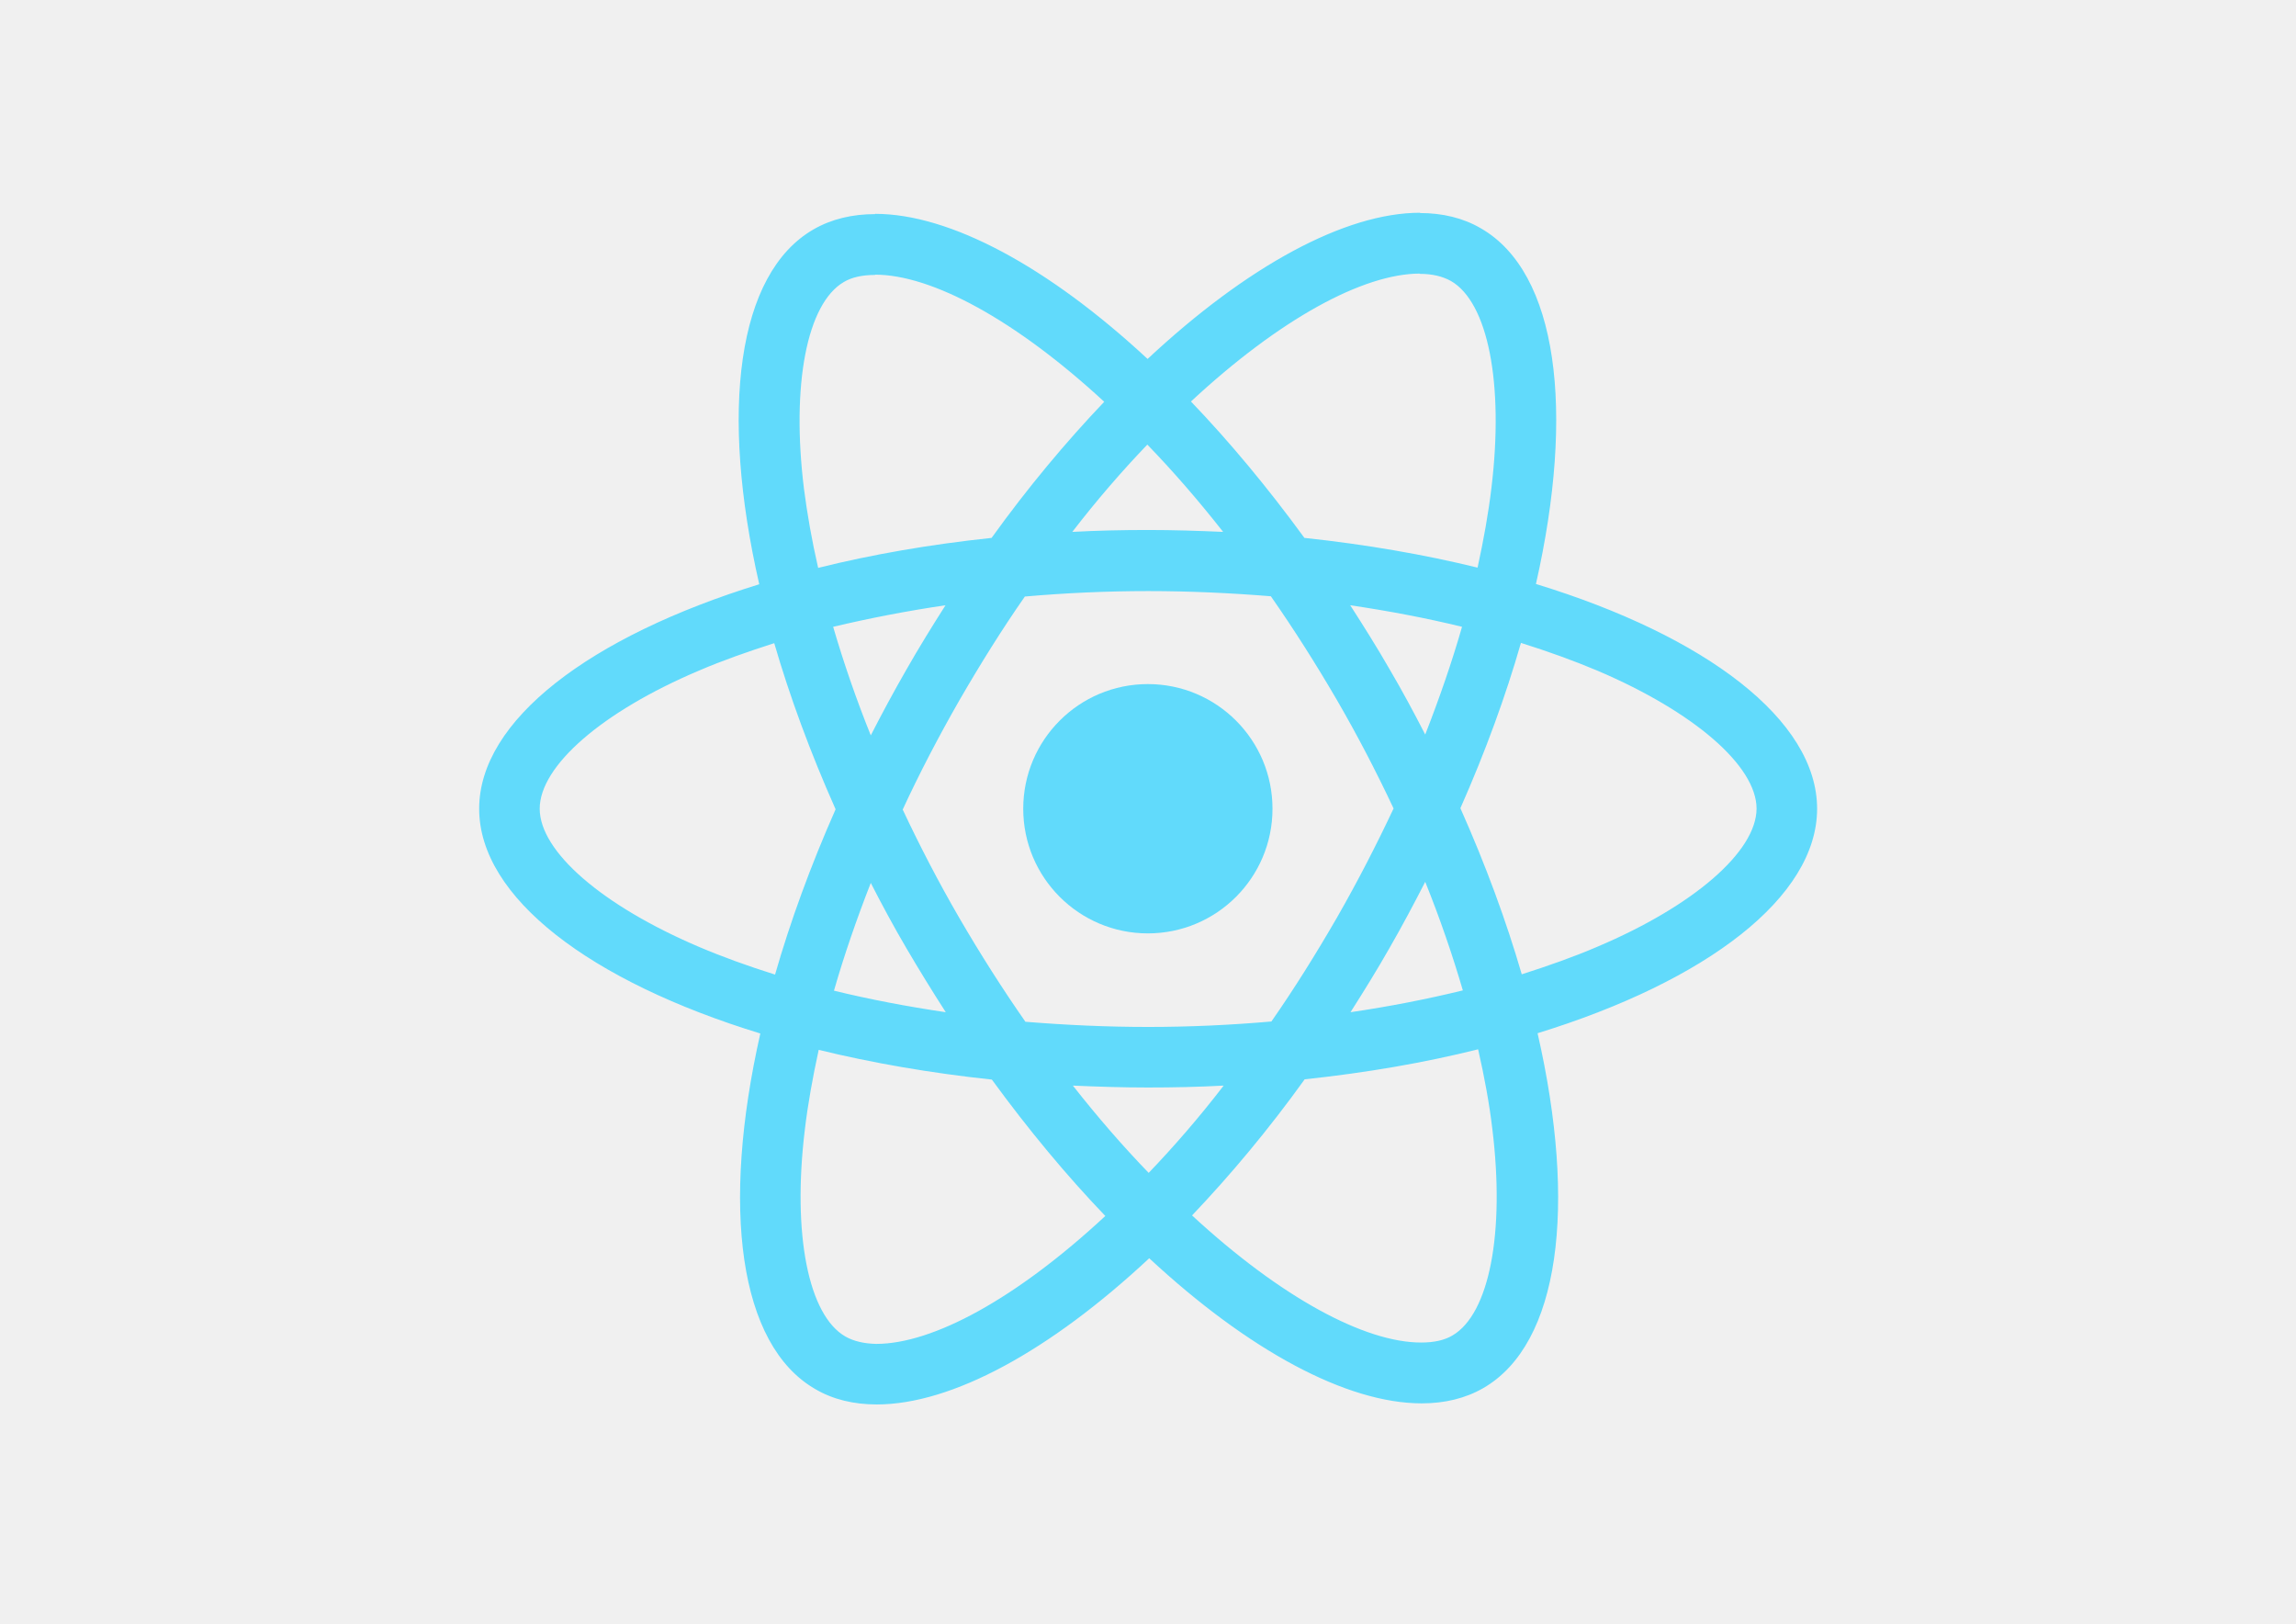
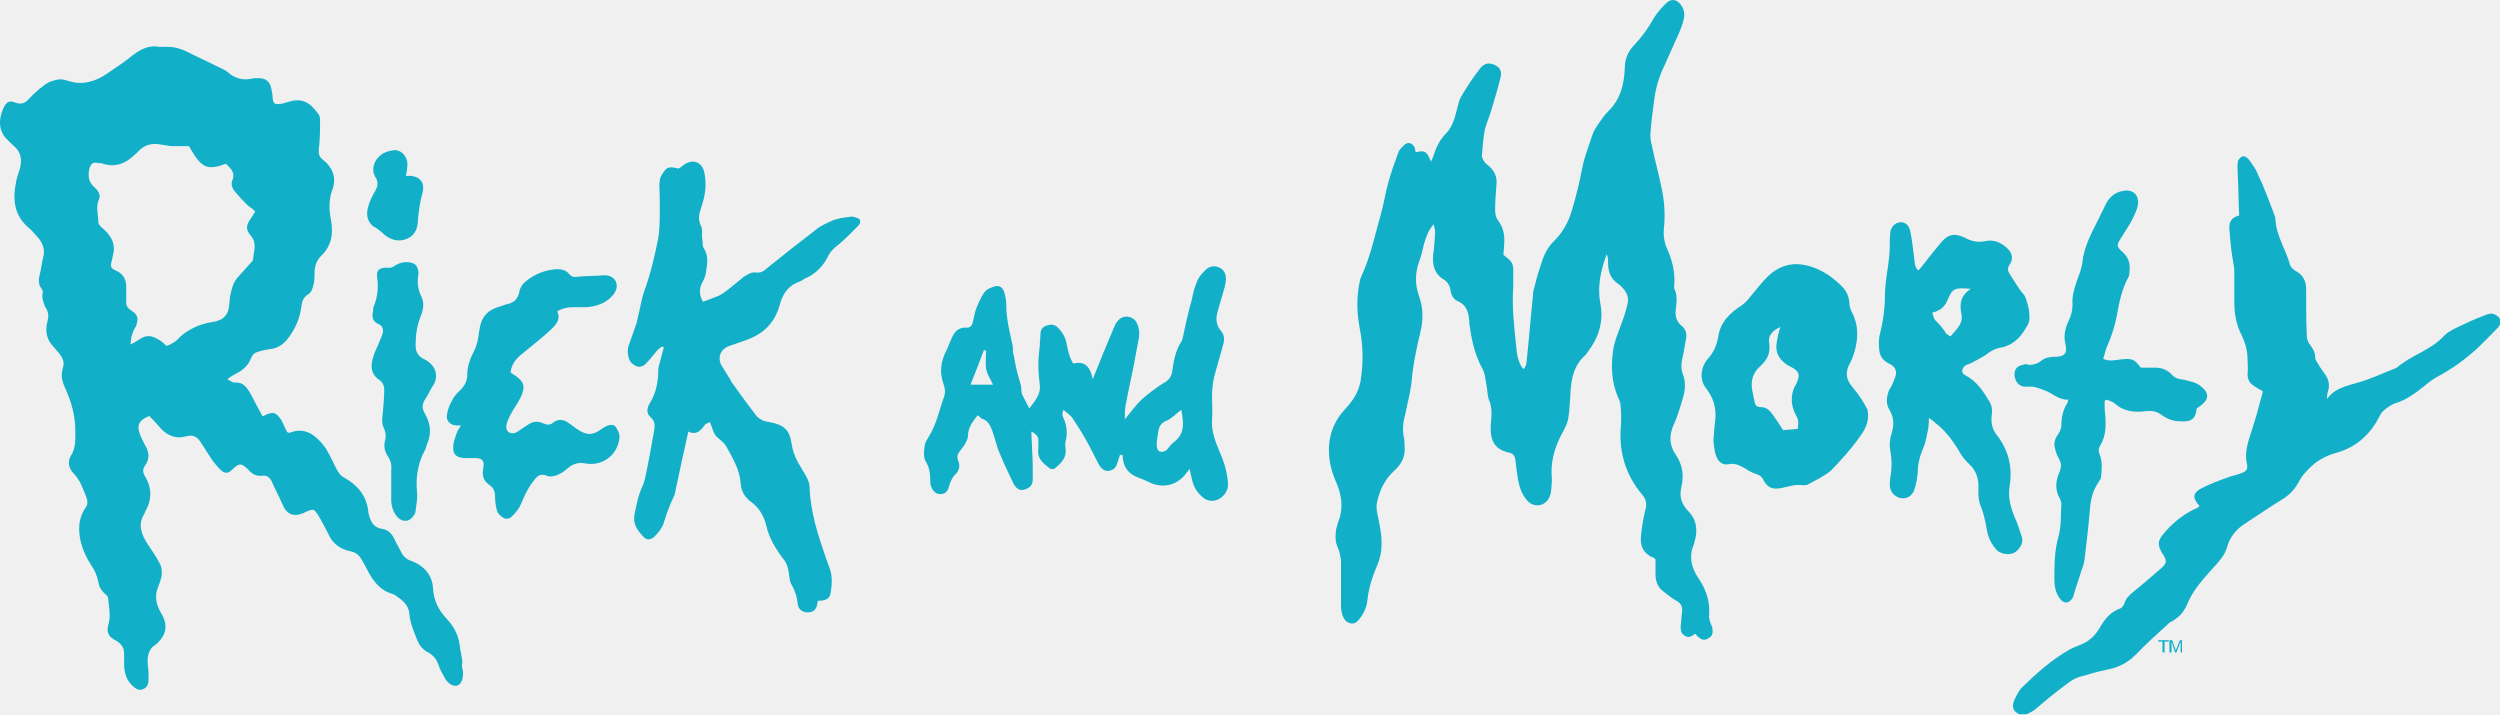
- <svg xmlns="http://www.w3.org/2000/svg" viewBox="0 0 841.9 595.3">
-   <g fill="#61DAFB">
-     <path d="M666.3 296.5c0-32.5-40.7-63.3-103.1-82.4 14.4-63.6 8-114.2-20.2-130.4-6.5-3.8-14.1-5.6-22.4-5.6v22.3c4.6 0 8.3.9 11.4 2.6 13.6 7.8 19.5 37.5 14.9 75.7-1.1 9.4-2.9 19.3-5.1 29.4-19.6-4.8-41-8.5-63.5-10.9-13.5-18.5-27.5-35.3-41.6-50 32.6-30.3 63.2-46.9 84-46.9V78c-27.5 0-63.5 19.6-99.9 53.6-36.4-33.8-72.4-53.2-99.9-53.2v22.3c20.7 0 51.4 16.5 84 46.6-14 14.7-28 31.4-41.3 49.9-22.6 2.4-44 6.1-63.6 11-2.3-10-4-19.7-5.2-29-4.7-38.2 1.1-67.9 14.6-75.8 3-1.8 6.9-2.6 11.5-2.6V78.5c-8.4 0-16 1.8-22.6 5.6-28.1 16.2-34.4 66.7-19.9 130.1-62.2 19.2-102.7 49.9-102.7 82.3 0 32.5 40.7 63.3 103.1 82.4-14.4 63.6-8 114.2 20.2 130.4 6.5 3.8 14.1 5.6 22.5 5.6 27.5 0 63.5-19.6 99.9-53.6 36.4 33.8 72.4 53.2 99.9 53.2 8.4 0 16-1.8 22.6-5.6 28.1-16.2 34.4-66.7 19.9-130.1 62-19.1 102.5-49.9 102.5-82.3zm-130.2-66.7c-3.7 12.9-8.3 26.2-13.5 39.5-4.1-8-8.4-16-13.1-24-4.6-8-9.5-15.8-14.4-23.4 14.2 2.1 27.9 4.7 41 7.9zm-45.8 106.5c-7.8 13.5-15.8 26.3-24.1 38.2-14.9 1.3-30 2-45.2 2-15.1 0-30.2-.7-45-1.9-8.3-11.9-16.4-24.6-24.2-38-7.6-13.1-14.5-26.4-20.8-39.8 6.2-13.4 13.2-26.8 20.7-39.9 7.8-13.5 15.8-26.3 24.1-38.2 14.9-1.3 30-2 45.2-2 15.1 0 30.2.7 45 1.9 8.3 11.9 16.4 24.6 24.2 38 7.6 13.1 14.5 26.4 20.8 39.8-6.3 13.4-13.2 26.8-20.7 39.9zm32.3-13c5.4 13.4 10 26.8 13.8 39.8-13.1 3.2-26.9 5.9-41.2 8 4.9-7.7 9.8-15.6 14.4-23.7 4.6-8 8.9-16.1 13-24.1zM421.2 430c-9.3-9.6-18.6-20.3-27.8-32 9 .4 18.2.7 27.5.7 9.4 0 18.7-.2 27.8-.7-9 11.7-18.3 22.4-27.5 32zm-74.4-58.9c-14.2-2.1-27.9-4.7-41-7.9 3.7-12.9 8.3-26.2 13.5-39.5 4.1 8 8.4 16 13.1 24 4.7 8 9.5 15.8 14.4 23.4zM420.7 163c9.3 9.6 18.6 20.3 27.8 32-9-.4-18.2-.7-27.5-.7-9.4 0-18.7.2-27.8.7 9-11.7 18.3-22.4 27.5-32zm-74 58.9c-4.9 7.7-9.8 15.6-14.4 23.7-4.6 8-8.9 16-13 24-5.4-13.4-10-26.8-13.8-39.8 13.1-3.1 26.9-5.8 41.2-7.9zm-90.5 125.2c-35.4-15.1-58.3-34.9-58.3-50.6 0-15.7 22.9-35.6 58.3-50.6 8.6-3.7 18-7 27.7-10.1 5.7 19.6 13.2 40 22.5 60.9-9.2 20.8-16.6 41.1-22.2 60.6-9.9-3.1-19.3-6.5-28-10.2zM310 490c-13.6-7.8-19.5-37.5-14.9-75.7 1.1-9.4 2.9-19.3 5.1-29.4 19.6 4.8 41 8.5 63.5 10.9 13.5 18.5 27.5 35.3 41.6 50-32.6 30.3-63.2 46.9-84 46.9-4.5-.1-8.3-1-11.3-2.7zm237.2-76.2c4.7 38.2-1.1 67.9-14.6 75.8-3 1.8-6.9 2.6-11.5 2.6-20.7 0-51.4-16.5-84-46.6 14-14.7 28-31.4 41.3-49.9 22.6-2.4 44-6.1 63.6-11 2.3 10.1 4.1 19.8 5.2 29.1zm38.5-66.7c-8.6 3.7-18 7-27.7 10.1-5.7-19.6-13.2-40-22.5-60.9 9.2-20.8 16.6-41.1 22.2-60.6 9.9 3.1 19.3 6.5 28.1 10.2 35.4 15.1 58.3 34.9 58.3 50.6-.1 15.7-23 35.6-58.4 50.6zM320.8 78.4z" />
-     <circle cx="420.9" cy="296.5" r="45.7" />
-     <path d="M520.5 78.1z" />
+ <svg xmlns="http://www.w3.org/2000/svg" width="210" height="60" viewBox="0 0 210 60" fill="none">
+   <g clip-path="url(#clip0_15_396)">
+     <path d="M143.573 51.608C143.632 50.523 143.339 49.61 142.753 48.696C142.109 47.783 141.816 46.812 142.285 45.728L142.343 45.499C142.636 44.529 142.519 43.615 141.757 42.873C141.23 42.303 141.054 41.675 141.23 40.932C141.464 39.962 141.347 39.048 140.762 38.192C140.234 37.45 140.176 36.594 140.586 35.68C140.937 34.938 141.172 34.082 141.406 33.282C141.582 32.655 141.582 31.97 141.347 31.399C141.172 30.885 141.23 30.428 141.347 29.971C141.464 29.458 141.523 28.944 141.64 28.373C141.699 27.973 141.582 27.631 141.23 27.345C140.82 27.003 140.703 26.546 140.762 26.032C140.82 25.461 140.937 24.833 140.644 24.262C140.586 24.148 140.644 24.034 140.644 23.863C140.703 22.835 140.469 21.865 140.059 20.951C139.824 20.438 139.707 19.867 139.766 19.239C139.883 18.097 139.824 16.955 139.59 15.87C139.356 14.672 139.004 13.473 138.77 12.274C138.653 11.874 138.594 11.418 138.653 11.018C138.711 10.162 138.828 9.305 138.946 8.449C139.063 7.421 139.356 6.451 139.824 5.48C140.234 4.567 140.644 3.654 141.054 2.74C141.172 2.398 141.347 2.055 141.406 1.713C141.523 1.313 141.523 0.856 141.23 0.457C140.879 -0.057 140.41 -0.171 139.941 0.285C139.59 0.628 139.238 1.028 138.946 1.484C138.477 2.341 137.891 3.14 137.188 3.882C136.72 4.396 136.485 5.024 136.485 5.709C136.427 7.079 136.134 8.335 135.079 9.362C134.787 9.648 134.552 9.99 134.318 10.333C134.084 10.675 133.849 11.018 133.732 11.418C133.439 12.331 133.088 13.187 132.912 14.101C132.678 15.357 132.385 16.498 132.033 17.697C131.741 18.668 131.272 19.524 130.569 20.209C130.1 20.666 129.808 21.18 129.573 21.808C129.339 22.493 129.105 23.235 128.929 23.977C128.812 24.32 128.753 24.662 128.753 25.005C128.577 26.603 128.46 28.259 128.285 29.857C128.226 30.257 128.285 30.657 127.992 30.999L127.874 30.885C127.464 30.314 127.406 29.629 127.347 28.944C127.172 27.345 126.996 25.69 127.113 24.091C127.113 23.578 127.113 23.121 127.113 22.607C127.113 22.207 126.937 21.922 126.644 21.694C126.527 21.579 126.41 21.522 126.293 21.408C126.293 21.123 126.351 20.78 126.351 20.495C126.41 19.753 126.293 19.125 125.824 18.497C125.649 18.268 125.59 17.926 125.59 17.64C125.59 16.898 125.649 16.213 125.707 15.471C125.766 14.843 125.531 14.386 125.121 13.987C125.004 13.872 124.887 13.815 124.77 13.701C124.653 13.53 124.477 13.302 124.477 13.073C124.536 12.388 124.594 11.646 124.711 10.961C124.828 10.447 125.063 9.933 125.238 9.362C125.531 8.392 125.824 7.421 126.059 6.451C126.176 5.937 125.941 5.595 125.473 5.423C125.063 5.252 124.711 5.309 124.36 5.709C123.774 6.451 123.247 7.25 122.778 8.049C122.544 8.392 122.485 8.849 122.368 9.248C122.192 9.933 122.017 10.618 121.49 11.189C120.904 11.76 120.611 12.445 120.377 13.187C120.318 13.302 120.259 13.416 120.201 13.587C119.849 12.674 119.674 12.617 118.912 12.788C118.912 12.674 118.854 12.559 118.854 12.445C118.619 11.931 118.209 11.874 117.858 12.274C117.682 12.445 117.506 12.617 117.448 12.845C117.155 13.644 116.862 14.443 116.628 15.3C116.393 16.099 116.276 16.955 116.042 17.811C115.515 19.638 115.163 21.465 114.343 23.235C114.226 23.463 114.226 23.692 114.167 23.92C113.933 25.176 113.992 26.375 114.226 27.631C114.519 29.115 114.519 30.542 114.285 32.027C114.109 32.997 113.582 33.739 112.937 34.424C111.941 35.509 111.531 36.822 111.649 38.306C111.707 38.991 111.883 39.676 112.176 40.361C112.703 41.503 112.879 42.645 112.41 43.844C112.351 44.015 112.293 44.243 112.234 44.472C112.176 44.986 112.117 45.499 112.41 46.07C112.527 46.356 112.586 46.698 112.644 47.041C112.644 48.354 112.644 49.667 112.644 50.98C112.644 51.208 112.703 51.437 112.762 51.665C112.879 52.008 113.054 52.236 113.406 52.35C113.816 52.464 114.05 52.179 114.226 51.95C114.577 51.494 114.812 50.98 114.87 50.352C114.987 49.267 115.339 48.297 115.749 47.326C115.925 46.87 116.042 46.356 116.042 45.899C116.1 44.929 115.866 44.015 115.69 43.102C115.632 42.873 115.632 42.645 115.632 42.417C115.808 41.332 116.276 40.304 117.096 39.562C117.799 38.934 118.092 38.249 117.975 37.336C117.975 37.108 117.975 36.879 117.916 36.708C117.799 36.08 117.858 35.452 118.033 34.824C118.209 33.968 118.444 33.054 118.561 32.198C118.678 30.713 118.971 29.286 119.322 27.859C119.556 26.889 119.556 25.861 119.205 24.89C118.854 23.92 118.854 22.95 119.205 21.979C119.381 21.522 119.498 21.009 119.615 20.495C119.791 19.981 119.908 19.41 120.435 18.839C120.494 19.125 120.552 19.353 120.552 19.524C120.494 20.152 120.494 20.78 120.377 21.465C120.318 22.264 120.494 23.007 121.255 23.463C121.607 23.692 121.782 23.977 121.841 24.377C121.9 24.776 122.075 25.119 122.427 25.29C123.247 25.633 123.364 26.318 123.423 27.003V27.174C123.598 28.43 123.833 29.686 124.477 30.885C124.77 31.341 124.77 31.97 124.887 32.483C124.946 32.826 124.946 33.225 125.063 33.568C125.356 34.196 125.297 34.881 125.238 35.509C125.121 36.936 125.473 37.735 126.761 38.021C127.054 38.078 127.23 38.249 127.289 38.592C127.347 38.934 127.347 39.22 127.406 39.562C127.523 40.419 127.64 41.218 128.167 41.903C128.46 42.303 128.87 42.531 129.397 42.417C129.866 42.303 130.218 41.846 130.276 41.332C130.335 40.818 130.393 40.361 130.335 39.848C130.276 38.535 130.686 37.336 131.331 36.194C131.506 35.852 131.682 35.509 131.741 35.109C131.858 34.424 131.858 33.739 131.916 33.054C131.975 31.798 132.209 30.657 133.205 29.8L133.322 29.629C134.259 28.43 134.728 27.06 134.435 25.518C134.201 24.32 134.377 23.178 134.728 22.036C134.787 21.808 134.904 21.579 134.962 21.351C135.079 21.637 135.079 21.865 135.079 22.093C135.079 22.835 135.314 23.463 135.958 23.863C136.134 23.977 136.251 24.148 136.368 24.262C136.661 24.605 136.837 25.005 136.72 25.518C136.603 25.975 136.485 26.432 136.31 26.889C136.017 27.745 135.607 28.601 135.49 29.515C135.314 30.771 135.372 32.084 135.9 33.34C136.017 33.568 136.134 33.853 136.134 34.139C136.192 34.767 136.192 35.395 136.134 36.023C136.017 38.135 136.603 39.962 137.95 41.56C138.301 41.96 138.36 42.417 138.184 42.931C138.008 43.673 137.891 44.415 137.833 45.157C137.774 45.956 138.126 46.584 138.946 46.87L139.063 46.984C139.063 47.383 139.063 47.84 139.063 48.24C139.063 48.811 139.238 49.324 139.707 49.667C140.059 49.952 140.41 50.238 140.82 50.466C141.23 50.694 141.347 50.98 141.289 51.437C141.23 51.836 141.23 52.236 141.172 52.636C141.172 52.978 141.23 53.264 141.582 53.435C141.874 53.606 142.109 53.435 142.343 53.264H142.46L142.519 53.378C142.929 53.777 143.163 53.834 143.515 53.606C143.866 53.435 143.925 53.149 143.808 52.636C143.632 52.236 143.515 51.893 143.573 51.608Z" fill="#11B0C8" />
+     <path d="M38.602 54.12C38.485 53.321 38.134 52.636 37.548 52.008C36.845 51.265 36.435 50.466 36.377 49.439C36.318 48.297 35.615 47.498 34.502 47.098C34.151 46.984 33.916 46.755 33.741 46.47C33.565 46.07 33.331 45.728 33.155 45.328C32.92 44.814 32.569 44.472 32.042 44.415C31.456 44.301 31.222 43.958 31.046 43.444C30.988 43.273 30.929 43.045 30.929 42.873C30.753 41.617 30.05 40.761 28.937 40.133C28.586 39.962 28.41 39.676 28.234 39.334C27.883 38.649 27.59 37.907 27.121 37.336C26.418 36.48 25.54 35.852 24.31 36.365L24.134 36.308C23.958 36.023 23.841 35.68 23.665 35.338C23.197 34.596 22.904 34.538 22.142 34.938H22.025C21.966 34.824 21.908 34.653 21.791 34.481C21.498 33.968 21.264 33.454 20.971 32.94C20.678 32.483 20.385 32.084 19.741 32.141C19.565 32.141 19.389 32.027 19.096 31.855C19.389 31.627 19.565 31.513 19.799 31.399C20.385 31.113 20.854 30.713 21.088 30.086C21.205 29.8 21.381 29.629 21.615 29.572C21.908 29.458 22.259 29.401 22.552 29.343C23.431 29.286 24.017 28.773 24.427 28.087C24.895 27.402 25.188 26.66 25.305 25.804C25.364 25.404 25.423 25.005 25.891 24.719C26.125 24.605 26.243 24.262 26.301 24.034C26.418 23.692 26.418 23.349 26.418 23.007C26.418 22.436 26.536 21.922 27.004 21.465C27.824 20.666 28 19.695 27.824 18.611C27.649 17.755 27.59 16.898 27.883 16.042C28.293 15.014 28 14.101 27.121 13.416C26.828 13.187 26.77 12.959 26.77 12.617C26.77 12.445 26.828 12.217 26.828 12.046C26.887 11.361 26.887 10.733 26.887 10.047C26.887 9.876 26.828 9.648 26.711 9.534C25.95 8.506 25.305 8.221 24.192 8.563C23.958 8.62 23.724 8.734 23.49 8.734C23.079 8.792 22.962 8.677 22.904 8.278C22.904 7.992 22.845 7.707 22.787 7.421C22.669 6.851 22.318 6.565 21.732 6.565C21.498 6.565 21.264 6.565 21.088 6.622C20.444 6.736 19.858 6.622 19.331 6.223C18.979 5.88 18.511 5.709 18.042 5.48C17.28 5.081 16.46 4.738 15.699 4.339C15.23 4.11 14.703 3.939 14.176 3.939C13.941 3.939 13.649 3.939 13.414 3.939C12.536 3.768 11.891 4.11 11.247 4.567C10.544 5.138 9.782 5.652 9.021 6.165C8.025 6.851 6.912 7.193 5.741 6.793L5.506 6.736C5.038 6.565 4.569 6.736 4.1 6.908C3.515 7.25 2.929 7.764 2.402 8.335C2.109 8.677 1.757 8.792 1.289 8.62C0.879 8.449 0.644 8.506 0.41 8.849C1.89358e-05 9.591 -0.351 10.847 0.644 11.76C0.82 11.931 0.937 12.046 1.113 12.217C1.816 12.788 1.875 13.473 1.64 14.272C1.523 14.615 1.406 14.957 1.347 15.3C1.054 16.784 1.172 18.097 2.46 19.182C2.753 19.41 2.929 19.695 3.163 19.924C3.573 20.381 3.808 20.951 3.632 21.579C3.515 22.093 3.456 22.607 3.339 23.064C3.222 23.463 3.222 23.863 3.456 24.206C3.573 24.32 3.632 24.548 3.573 24.662C3.515 25.062 3.632 25.404 3.808 25.804C4.1 26.204 4.1 26.603 3.983 27.003C3.808 27.688 3.866 28.373 4.335 28.944C4.569 29.172 4.745 29.458 4.979 29.686C5.272 30.086 5.448 30.428 5.272 30.942C5.096 31.513 5.213 32.027 5.448 32.54C5.975 33.682 6.326 34.881 6.326 36.137C6.326 36.822 6.385 37.621 5.975 38.249C5.623 38.82 5.799 39.391 6.209 39.791C6.736 40.361 6.971 41.047 7.264 41.789C7.381 42.131 7.381 42.417 7.146 42.702C6.561 43.615 6.561 44.529 6.795 45.556C6.971 46.242 7.264 46.87 7.674 47.498C7.967 47.897 8.142 48.354 8.259 48.868C8.318 49.267 8.494 49.61 8.845 49.895C8.962 50.009 9.08 50.124 9.08 50.238C9.138 50.923 9.314 51.608 9.138 52.35C8.904 53.092 9.08 53.492 9.782 53.834C10.251 54.12 10.427 54.462 10.427 54.919C10.427 55.262 10.427 55.661 10.427 56.004C10.485 56.632 10.661 57.203 11.188 57.659C11.423 57.831 11.657 58.059 12.008 57.888C12.36 57.773 12.477 57.431 12.477 57.088C12.477 56.689 12.477 56.289 12.418 55.89C12.36 55.205 12.418 54.519 13.121 54.12L13.239 54.006C14 53.264 14.117 52.464 13.531 51.494C13.121 50.809 12.946 50.066 13.297 49.267C13.414 48.982 13.531 48.639 13.59 48.297C13.59 47.954 13.59 47.612 13.414 47.326C13.121 46.755 12.77 46.242 12.418 45.728C11.891 44.929 11.54 44.072 12.126 43.159L12.184 42.988C12.77 42.017 12.77 40.989 12.184 40.019C12.008 39.733 11.95 39.448 12.184 39.105C12.594 38.535 12.536 37.964 12.184 37.393C12.008 37.05 11.833 36.708 11.716 36.365C11.481 35.68 11.716 35.281 12.536 34.938C12.887 35.281 13.239 35.68 13.59 36.08C14.176 36.651 14.879 36.879 15.64 36.651C16.226 36.48 16.577 36.708 16.87 37.164C17.163 37.621 17.456 38.078 17.749 38.535C17.983 38.877 18.276 39.22 18.569 39.505C18.921 39.791 19.155 39.791 19.506 39.448C20.092 38.877 20.268 38.877 20.854 39.448C21.146 39.791 21.498 40.019 22.025 39.962C22.377 39.905 22.611 40.076 22.787 40.361C23.079 41.047 23.431 41.675 23.724 42.36C24.075 43.216 24.661 43.444 25.481 43.102C25.598 43.045 25.715 42.988 25.833 42.931C26.301 42.759 26.36 42.759 26.653 43.159C27.004 43.73 27.297 44.301 27.59 44.871C27.941 45.671 28.586 46.127 29.406 46.299C29.933 46.413 30.167 46.641 30.402 47.041C30.519 47.269 30.636 47.441 30.753 47.669C31.222 48.639 31.808 49.553 32.979 49.895L33.213 50.009C33.799 50.409 34.326 50.809 34.385 51.551C34.444 52.293 34.736 52.978 35.029 53.72C35.205 54.177 35.498 54.577 35.967 54.805C36.377 55.033 36.611 55.319 36.787 55.718C36.904 56.118 37.08 56.46 37.314 56.86C37.548 57.374 38.017 57.659 38.368 57.602C38.72 57.488 38.895 57.145 38.895 56.517C38.895 56.232 38.72 55.947 38.837 55.718C38.837 55.262 38.661 54.691 38.602 54.12ZM18.569 26.831C18.452 26.889 18.276 26.946 18.1 27.003C17.749 27.06 17.398 27.117 17.046 27.231C16.636 27.345 16.285 27.517 15.874 27.745C15.582 27.916 15.347 28.087 15.113 28.316C14.82 28.658 14.469 28.887 14 29.058C13.824 28.944 13.707 28.773 13.531 28.658C12.77 28.145 12.301 28.087 11.657 28.544C11.481 28.658 11.306 28.773 10.954 28.944C11.013 28.544 11.013 28.259 11.13 28.03C11.188 27.802 11.306 27.574 11.423 27.402C11.657 26.717 11.598 26.432 10.954 26.032C10.72 25.861 10.602 25.69 10.602 25.404C10.602 24.948 10.602 24.548 10.602 24.091C10.602 23.463 10.368 23.007 9.724 22.721C9.314 22.55 9.255 22.379 9.372 21.979C9.431 21.694 9.49 21.408 9.548 21.18C9.665 20.266 9.197 19.638 8.494 19.067C8.377 18.953 8.259 18.782 8.259 18.668C8.259 18.04 8.025 17.355 8.318 16.727C8.494 16.327 8.201 15.985 7.908 15.699C7.439 15.3 7.381 14.786 7.498 14.215C7.615 13.758 7.791 13.587 8.259 13.701C8.377 13.701 8.552 13.701 8.669 13.758C9.724 14.101 10.602 13.701 11.364 12.959C11.481 12.845 11.598 12.731 11.716 12.617C12.126 12.217 12.653 12.046 13.239 12.103C13.59 12.16 14 12.217 14.351 12.274C14.82 12.274 15.289 12.274 15.874 12.274C16.929 14.158 17.398 14.329 18.979 13.758C19.389 14.158 19.799 14.5 19.506 15.185C19.389 15.471 19.506 15.813 19.741 16.099C20.034 16.441 20.385 16.841 20.678 17.127C20.912 17.355 21.205 17.526 21.439 17.755C21.264 18.04 21.205 18.154 21.088 18.325C20.678 18.896 20.619 19.239 21.029 19.753C21.615 20.381 21.322 21.066 21.264 21.751L21.205 21.922C20.795 22.379 20.385 22.835 19.975 23.292C19.565 23.749 19.448 24.32 19.331 24.89C19.272 25.233 19.272 25.576 19.213 25.918C19.155 26.204 18.979 26.603 18.569 26.831Z" fill="#11B0C8" />
+     <path d="M209.59 26.432C209.297 26.261 209.004 26.375 208.711 26.489C207.95 26.774 207.188 27.117 206.485 27.459C206.017 27.688 205.548 27.916 205.197 28.316C204.084 29.458 202.502 29.857 201.331 30.885L201.213 30.942C200.159 31.342 199.105 31.855 198.05 32.141C197.113 32.426 196.117 32.597 195.473 33.511C195.473 33.283 195.473 33.111 195.531 32.94C195.707 32.426 195.649 31.97 195.356 31.513C195.121 31.17 194.887 30.885 194.711 30.542C194.594 30.371 194.477 30.2 194.477 30.029C194.477 29.629 194.301 29.286 194.067 29.001C193.891 28.773 193.774 28.487 193.774 28.259C193.715 26.946 193.715 25.633 193.715 24.263C193.715 23.578 193.423 23.064 192.778 22.721C192.603 22.607 192.427 22.436 192.368 22.265C192.017 20.951 191.197 19.81 191.138 18.44C191.138 18.268 191.08 18.154 191.021 17.983C190.611 16.898 190.201 15.756 189.674 14.672C189.498 14.215 189.205 13.815 188.912 13.416C188.795 13.245 188.502 13.073 188.385 13.13C188.209 13.187 187.975 13.416 187.975 13.644C187.916 13.987 187.975 14.386 187.975 14.729C188.033 15.813 188.033 16.955 188.092 18.097C187.389 18.268 187.213 18.725 187.272 19.296C187.331 20.038 187.389 20.78 187.506 21.522C187.565 21.922 187.682 22.379 187.682 22.778C187.682 23.635 187.682 24.434 187.682 25.29C187.682 26.204 187.799 27.117 188.209 27.973C188.561 28.658 188.795 29.401 188.795 30.2C188.795 30.599 188.854 30.999 188.795 31.399C188.795 31.798 188.912 32.141 189.264 32.369C189.498 32.54 189.732 32.655 190.084 32.883C189.791 33.91 189.556 34.938 189.205 35.966C188.912 36.936 188.502 37.907 188.736 38.934C188.854 39.448 188.678 39.619 188.151 39.791C187.858 39.905 187.506 39.962 187.213 40.076C186.393 40.361 185.632 40.647 184.87 41.047C184.226 41.389 184.167 41.789 184.636 42.36L184.753 42.474L184.695 42.588C184.519 42.702 184.402 42.759 184.226 42.816C183.23 43.33 182.41 44.015 181.707 44.871C181.239 45.442 181.238 45.785 181.59 46.413C182.059 47.098 182.059 47.326 181.414 47.84C180.711 48.468 179.95 49.096 179.188 49.724C178.837 50.01 178.544 50.295 178.427 50.752C178.368 50.866 178.251 51.037 178.134 51.094C177.314 51.38 176.845 51.95 176.435 52.636C176.084 53.264 175.615 53.777 174.971 54.063C174.619 54.234 174.268 54.348 173.916 54.52C172.393 55.376 171.105 56.518 169.874 57.716C169.582 58.002 169.406 58.401 169.23 58.744C169.054 59.144 168.996 59.543 169.347 59.829C169.699 60.114 170.109 60.114 170.577 59.829L170.87 59.657C171.749 58.915 172.628 58.173 173.565 57.488C173.916 57.203 174.268 56.974 174.678 56.86C175.439 56.632 176.259 56.403 177.079 56.232C177.958 56.061 178.72 55.661 179.364 55.033C180.184 54.177 181.121 53.321 182 52.521C182.117 52.407 182.293 52.236 182.469 52.179C183.054 51.836 183.464 51.38 183.699 50.809C184.109 49.781 184.812 48.925 185.573 48.069C185.925 47.669 186.276 47.326 186.569 46.927C186.745 46.698 186.92 46.413 187.038 46.07C187.272 45.157 187.799 44.472 188.619 43.958C189.732 43.216 190.845 42.474 191.958 41.789C192.427 41.446 192.778 41.047 193.071 40.533C193.247 40.19 193.423 39.905 193.715 39.619C194.418 38.82 195.239 38.306 196.293 38.021C197.933 37.564 199.105 36.48 199.866 34.995C200.042 34.596 200.335 34.367 200.686 34.139C200.921 33.968 201.213 33.853 201.448 33.796C202.209 33.511 202.854 33.054 203.498 32.54C203.849 32.255 204.259 31.913 204.669 31.684C205.958 30.999 207.071 30.2 208.126 29.229C208.711 28.658 209.297 28.087 209.883 27.459C210.176 27.003 210.059 26.66 209.59 26.432Z" fill="#11B0C8" />
+     <path d="M102.452 37.964C102.1 37.108 101.749 36.251 101.808 35.281C101.866 34.596 101.808 33.968 101.808 33.282C101.808 32.769 101.866 32.198 101.983 31.684C102.218 30.771 102.51 29.857 102.745 28.944C102.862 28.544 102.862 28.145 102.569 27.802C102.159 27.345 102.1 26.774 102.276 26.204C102.452 25.518 102.686 24.833 102.862 24.148C102.92 23.92 102.979 23.635 102.979 23.406C102.979 23.007 102.803 22.607 102.335 22.436C101.866 22.265 101.456 22.436 101.163 22.778C100.929 23.007 100.695 23.292 100.577 23.578C100.343 24.091 100.226 24.605 100.109 25.176C99.816 26.204 99.582 27.288 99.347 28.373L99.289 28.601C98.761 29.401 98.586 30.257 98.469 31.17C98.41 31.627 98.176 31.97 97.707 32.198C97.063 32.597 96.477 33.054 95.891 33.568C95.364 34.082 94.954 34.653 94.485 35.224C94.485 34.824 94.485 34.481 94.544 34.082C94.778 32.826 95.071 31.57 95.305 30.314C95.423 29.686 95.54 29.058 95.657 28.43C95.716 28.087 95.716 27.745 95.598 27.402C95.481 27.003 95.247 26.66 94.72 26.603C94.251 26.546 93.958 26.831 93.724 27.174C93.665 27.288 93.607 27.459 93.548 27.574C92.962 28.944 92.377 30.371 91.791 31.855C91.615 30.942 91.205 30.257 90.151 30.542C89.799 29.971 89.682 29.343 89.565 28.715C89.448 28.259 89.213 27.859 88.862 27.517C88.569 27.231 88.276 27.231 87.925 27.345C87.573 27.459 87.397 27.688 87.397 28.087C87.397 28.43 87.339 28.715 87.339 29.058C87.28 29.572 87.222 30.143 87.222 30.657C87.222 31.227 87.28 31.798 87.339 32.312C87.456 33.111 86.929 33.682 86.46 34.31C86.226 33.853 86.05 33.511 85.874 33.168C85.757 32.94 85.816 32.597 85.757 32.369C85.64 31.97 85.523 31.57 85.406 31.113C85.289 30.657 85.23 30.143 85.113 29.686C85.054 29.458 85.113 29.229 85.054 29.001C84.82 27.916 84.527 26.774 84.527 25.633C84.527 25.29 84.469 24.89 84.352 24.548C84.234 24.148 83.941 23.977 83.648 24.034C83.239 24.148 82.887 24.262 82.653 24.605C82.418 24.948 82.243 25.347 82.067 25.747C81.891 26.146 81.833 26.603 81.716 27.06C81.657 27.345 81.481 27.574 81.13 27.517C80.485 27.517 80.192 27.859 79.958 28.373C79.782 28.715 79.665 29.115 79.49 29.458C79.021 30.371 78.904 31.284 79.255 32.255C79.372 32.597 79.431 32.94 79.314 33.282C78.904 34.424 78.669 35.68 77.966 36.765C77.849 36.993 77.674 37.222 77.674 37.45C77.615 37.85 77.556 38.363 77.732 38.706C78.084 39.277 78.142 39.791 78.142 40.419C78.142 40.533 78.142 40.704 78.201 40.818C78.318 41.218 78.611 41.503 78.962 41.503C79.372 41.503 79.607 41.332 79.724 40.818C79.841 40.476 79.958 40.133 80.251 39.848C80.603 39.505 80.661 39.106 80.485 38.706C80.368 38.363 80.427 38.135 80.661 37.85C80.778 37.678 80.954 37.507 81.071 37.279C81.188 37.05 81.305 36.822 81.305 36.651C81.305 35.909 81.716 35.395 82.126 34.881C82.301 34.995 82.36 35.109 82.477 35.166C83.004 35.338 83.18 35.737 83.356 36.194C83.59 36.822 83.707 37.507 84 38.135C84.351 38.991 84.761 39.848 85.171 40.704L85.347 40.932C85.582 41.161 85.816 41.218 86.109 41.104C86.519 40.989 86.753 40.704 86.753 40.304C86.753 39.448 86.753 38.592 86.695 37.735C86.695 37.279 86.636 36.765 86.636 36.251C87.105 36.48 87.28 36.765 87.222 37.164C87.222 37.336 87.222 37.564 87.222 37.735C87.105 38.478 87.573 38.877 88.1 39.277C88.276 39.448 88.51 39.448 88.686 39.277C89.155 38.877 89.623 38.42 89.506 37.678C89.506 37.507 89.448 37.279 89.506 37.108C89.682 36.422 89.623 35.737 89.331 35.109C89.213 34.881 89.213 34.71 89.331 34.424C89.623 34.71 89.975 34.881 90.151 35.224C90.619 35.909 91.029 36.594 91.439 37.336C91.732 37.907 92.025 38.478 92.318 39.048C92.494 39.334 92.728 39.562 93.079 39.562C93.49 39.505 93.724 39.334 93.841 38.934C93.9 38.706 94.017 38.478 94.075 38.192L94.31 38.249V38.42C94.368 39.277 94.837 39.848 95.657 40.133C95.95 40.247 96.243 40.361 96.477 40.476C97.531 41.047 98.761 40.818 99.523 39.905C99.64 39.733 99.757 39.619 99.933 39.391C99.992 39.733 100.05 39.962 100.109 40.19C100.226 40.818 100.519 41.332 100.987 41.732C101.397 42.131 101.983 42.188 102.51 41.846C102.92 41.56 103.155 41.161 103.155 40.647C103.096 39.733 102.862 38.877 102.452 37.964ZM81.54 32.255C81.95 31.284 82.301 30.314 82.653 29.401L82.828 29.458C82.828 29.971 82.77 30.428 82.828 30.942C82.887 31.399 83.18 31.798 83.414 32.312H81.54V32.255ZM98.644 37.108C98.41 37.279 98.234 37.507 98.059 37.735C97.707 38.078 97.239 38.021 97.18 37.564C97.121 37.165 97.239 36.708 97.297 36.251C97.356 35.852 97.531 35.509 98 35.338C98.41 35.166 98.761 34.767 99.23 34.424C99.406 35.452 99.582 36.365 98.644 37.108Z" fill="#11B0C8" />
+     <path d="M71.406 18.211C70.937 18.268 70.469 18.325 70 18.497C69.473 18.725 68.946 18.953 68.536 19.296C67.188 20.323 65.9 21.351 64.611 22.379C64.259 22.664 64.025 22.95 63.556 22.892C63.146 22.835 62.854 23.007 62.502 23.235C62.033 23.634 61.565 23.977 61.096 24.377C60.862 24.548 60.628 24.719 60.393 24.833C59.983 25.005 59.515 25.176 59.046 25.347C58.753 24.833 58.695 24.262 58.987 23.749C59.105 23.52 59.222 23.292 59.28 23.007C59.398 22.264 59.573 21.522 59.105 20.837C58.987 20.609 59.046 20.323 58.987 20.038C58.929 19.695 59.046 19.239 58.87 18.953C58.636 18.439 58.695 18.04 58.87 17.526C58.929 17.355 58.987 17.183 59.046 16.955C59.28 16.156 59.339 15.3 59.163 14.5C58.987 13.587 58.167 13.302 57.406 13.872C57.289 13.987 57.113 14.101 56.996 14.158C56.234 13.987 56.059 13.987 55.707 14.5C55.531 14.729 55.414 15.014 55.414 15.242C55.356 15.642 55.414 15.985 55.414 16.384C55.414 17.583 55.473 18.782 55.297 19.981C55.004 21.465 54.653 23.007 54.126 24.434C53.95 24.89 53.891 25.347 53.774 25.804C53.657 26.261 53.598 26.66 53.481 27.117C53.247 27.802 53.013 28.43 52.778 29.115C52.72 29.401 52.72 29.686 52.778 29.914C52.837 30.314 53.071 30.599 53.481 30.771C53.833 30.885 54.126 30.713 54.36 30.428C54.653 30.143 54.887 29.8 55.18 29.458C55.297 29.343 55.414 29.229 55.59 29.115L55.766 29.172C55.648 29.515 55.59 29.914 55.473 30.257C55.414 30.542 55.297 30.771 55.297 31.056C55.297 32.026 55.121 32.997 54.594 33.853C54.36 34.196 54.243 34.71 54.653 35.052C55.063 35.395 55.004 35.794 54.946 36.194C54.711 37.507 54.477 38.82 54.184 40.19C54.126 40.419 54.067 40.647 53.95 40.875C53.598 41.617 53.481 42.36 53.305 43.159C53.13 44.015 53.54 44.529 54.008 45.043C54.301 45.385 54.594 45.385 54.946 45.1C55.239 44.814 55.531 44.472 55.707 44.072C55.941 43.273 56.234 42.474 56.586 41.732C56.703 41.56 56.703 41.332 56.761 41.104C56.937 40.304 57.113 39.448 57.289 38.649C57.464 37.85 57.64 37.107 57.816 36.251C58.519 36.594 58.87 36.137 59.222 35.68C59.28 35.566 59.456 35.566 59.632 35.452C59.807 35.852 59.866 36.194 60.042 36.479C60.218 36.765 60.511 36.936 60.803 37.222L60.979 37.45C61.506 38.42 62.151 39.448 62.209 40.59C62.268 41.332 62.619 41.846 63.205 42.245C63.849 42.759 64.201 43.444 64.377 44.186C64.611 45.214 65.138 46.07 65.782 46.927C66.075 47.269 66.192 47.669 66.251 48.068C66.31 48.411 66.31 48.811 66.485 49.096C66.778 49.61 66.954 50.124 67.013 50.752C67.071 51.208 67.423 51.437 67.833 51.437C68.301 51.437 68.536 51.265 68.653 50.752C68.653 50.694 68.653 50.58 68.711 50.466C69.356 50.466 69.707 50.295 69.766 49.838C69.883 49.153 69.941 48.468 69.707 47.783C69.59 47.44 69.473 47.155 69.356 46.812C68.711 44.928 68.067 42.987 68.008 40.932C68.008 40.476 67.716 39.962 67.423 39.505C66.954 38.763 66.603 38.078 66.485 37.222C66.31 36.08 65.841 35.68 64.611 35.452C64.142 35.395 63.791 35.224 63.498 34.881C62.854 34.025 62.209 33.168 61.565 32.255C61.448 32.141 61.389 31.969 61.331 31.855C61.096 31.513 60.92 31.17 60.686 30.828C60.218 30.143 60.452 29.343 61.272 29.058C61.741 28.887 62.268 28.715 62.736 28.544C64.142 28.03 65.079 27.117 65.49 25.633C65.724 24.776 66.134 24.034 67.071 23.692C67.247 23.634 67.423 23.52 67.598 23.406C68.536 23.007 69.18 22.322 69.59 21.465C69.766 21.123 70 20.894 70.293 20.666C70.937 20.152 71.464 19.581 72.05 19.01C72.226 18.839 72.343 18.611 72.167 18.382C71.874 18.268 71.699 18.154 71.406 18.211Z" fill="#11B0C8" />
+     <path d="M169.64 46.013C169.874 45.728 169.933 45.385 169.816 45.043C169.64 44.472 169.464 43.958 169.23 43.444C168.879 42.588 168.644 41.732 168.82 40.761C169.054 39.22 168.703 37.792 167.766 36.594C167.356 36.08 167.238 35.566 167.297 34.938C167.356 34.538 167.356 34.139 167.121 33.739C166.594 32.883 166.067 32.027 165.071 31.513C164.72 31.341 164.778 30.942 165.071 30.713C165.247 30.599 165.54 30.542 165.715 30.428C166.126 30.2 166.477 30.029 166.828 29.8C167.238 29.458 167.707 29.229 168.234 29.172C168.469 29.115 168.644 29.001 168.82 28.944C169.464 28.601 169.874 28.087 170.226 27.459C170.46 27.117 170.519 26.774 170.46 26.375C170.46 26.146 170.402 25.861 170.343 25.633C170.226 25.29 170.167 24.89 169.933 24.662C169.523 24.205 169.23 23.634 168.879 23.121C168.644 22.778 168.586 22.55 168.82 22.207C169.172 21.694 168.996 21.18 168.527 20.78C168 20.323 167.414 20.095 166.711 20.266C166.126 20.381 165.598 20.266 165.071 19.981C164.251 19.581 163.724 19.638 163.138 20.266C162.552 20.951 161.967 21.694 161.439 22.379C161.322 22.493 161.264 22.607 161.146 22.721C160.795 22.436 160.854 22.036 160.795 21.694C160.678 20.894 160.619 20.095 160.444 19.353C160.326 18.896 160.033 18.668 159.682 18.668C159.272 18.668 158.921 18.953 158.803 19.41C158.745 19.581 158.803 19.81 158.745 19.981C158.745 20.552 158.745 21.066 158.686 21.636C158.569 22.721 158.335 23.749 158.335 24.833C158.335 25.975 158.159 27.117 157.866 28.259C157.808 28.658 157.808 29.058 157.866 29.458C157.925 29.971 158.218 30.314 158.686 30.542C159.272 30.828 159.389 31.227 159.155 31.798C159.038 32.141 158.862 32.483 158.686 32.769C158.452 33.34 158.393 33.968 158.745 34.481C159.096 35.109 159.096 35.68 158.92 36.308C158.745 36.822 158.686 37.393 158.803 37.964C158.921 38.649 158.921 39.334 158.803 40.019C158.745 40.304 158.745 40.59 158.745 40.875C158.803 41.104 158.862 41.332 159.038 41.503C159.623 42.074 160.502 41.96 160.795 41.161C160.971 40.704 161.029 40.19 161.088 39.733C161.088 38.991 161.264 38.306 161.556 37.621C161.791 37.107 161.849 36.536 161.967 36.023C162.025 35.68 162.025 35.338 162.025 35.109C162.201 35.224 162.377 35.338 162.552 35.509C163.431 36.194 164.075 37.05 164.603 37.964C164.778 38.306 165.071 38.649 165.364 38.934C166.008 39.505 166.243 40.247 166.184 41.104C166.184 41.503 166.184 41.96 166.301 42.303C166.594 42.987 166.77 43.73 166.887 44.472C167.004 45.157 167.297 45.785 167.824 46.299C168.469 46.698 169.23 46.641 169.64 46.013ZM164.544 27.402C164.368 27.688 164.075 27.973 163.841 28.259C163.665 28.145 163.548 28.087 163.49 28.03C163.255 27.631 162.904 27.231 162.552 26.889C162.435 26.774 162.377 26.489 162.318 26.261C163.021 26.089 163.372 25.747 163.607 25.176C164.017 24.205 164.192 24.148 165.54 24.262C164.603 24.89 164.603 25.633 164.778 26.489C164.837 26.774 164.72 27.174 164.544 27.402Z" fill="#11B0C8" />
+     <path d="M169.874 30.656C169.347 30.771 169.172 31.113 169.23 31.627C169.347 32.198 169.699 32.54 170.285 32.483C170.812 32.426 171.222 32.597 171.69 32.769C172.393 32.997 172.921 33.625 173.741 33.568C173.682 33.739 173.682 33.853 173.623 33.91C173.272 34.481 173.155 35.109 173.155 35.737C173.155 36.023 172.979 36.365 172.803 36.594C172.569 36.936 172.51 37.336 172.628 37.678C172.686 37.964 172.803 38.306 172.979 38.592C173.155 38.934 173.155 39.163 173.038 39.562C172.686 40.304 172.569 41.104 173.038 41.903C173.096 42.017 173.155 42.188 173.155 42.303C173.096 43.216 173.155 44.186 172.921 45.043C172.569 46.242 172.569 47.44 172.569 48.696C172.569 49.267 172.686 49.838 173.038 50.295C173.389 50.752 173.799 50.694 174.092 50.238C174.151 50.124 174.209 50.009 174.209 49.895C174.385 49.267 174.619 48.696 174.795 48.068C174.912 47.726 175.029 47.44 175.088 47.098C175.264 45.671 175.439 44.186 175.557 42.759C175.615 41.96 175.791 41.218 176.259 40.533C176.377 40.361 176.494 40.19 176.494 40.019C176.552 39.391 176.611 38.763 176.377 38.192C176.259 37.907 176.259 37.678 176.435 37.393C176.904 36.594 176.904 35.794 176.845 34.881C176.787 34.481 176.787 34.082 176.787 33.682L176.962 33.568C177.197 33.682 177.49 33.739 177.665 33.91C178.427 34.596 179.364 34.653 180.243 34.538C180.77 34.481 181.121 34.538 181.531 34.824C182.059 35.224 182.586 35.395 183.23 35.395C184.109 35.452 184.46 35.109 184.519 34.31C184.695 34.196 184.87 34.082 185.046 33.91C185.515 33.511 185.515 33.054 185.105 32.654C184.87 32.426 184.636 32.255 184.343 32.141C183.992 32.026 183.582 31.912 183.172 31.855C182.879 31.798 182.703 31.741 182.469 31.513C182.117 31.113 181.649 30.885 181.063 30.885C180.653 30.885 180.243 30.885 179.833 30.885C179.247 30.143 179.13 30.085 178.075 30.2C177.607 30.257 177.197 30.371 176.669 30.143C176.787 29.8 176.845 29.458 176.962 29.172C177.372 28.259 177.665 27.345 177.841 26.375C178.017 25.347 178.251 24.262 178.778 23.292L178.837 23.178C178.954 22.436 178.954 21.751 178.31 21.18C177.782 20.723 177.782 20.609 178.134 20.038C178.485 19.467 178.895 18.896 179.188 18.268C179.364 17.926 179.54 17.526 179.598 17.127C179.657 16.327 179.13 15.87 178.31 16.042C177.607 16.156 177.138 16.613 176.845 17.241C176.611 17.697 176.435 18.097 176.201 18.554C175.615 19.695 175.029 20.837 174.912 22.093C174.854 22.55 174.678 23.007 174.502 23.463C174.268 24.148 174.033 24.833 174.092 25.576C174.092 26.089 173.975 26.546 173.741 27.003C173.448 27.631 173.331 28.259 173.506 28.944C173.682 29.686 173.389 29.971 172.628 29.971C172.218 29.971 171.808 30.029 171.456 30.314C171.163 30.542 170.812 30.656 170.402 30.656C170.226 30.542 170.05 30.599 169.874 30.656Z" fill="#11B0C8" />
+     <path d="M50.552 36.023C49.791 36.594 49.264 36.594 48.444 36.023C48.209 35.852 47.975 35.68 47.741 35.509C47.331 35.224 46.862 35.166 46.452 35.509C46.218 35.737 45.925 35.68 45.632 35.566C45.163 35.338 44.753 35.395 44.343 35.68C44.05 35.852 43.757 36.08 43.406 36.308C42.937 36.536 42.527 36.308 42.527 35.852C42.527 35.68 42.586 35.509 42.644 35.338C42.761 35.052 42.937 34.71 43.113 34.424C43.347 34.082 43.582 33.682 43.757 33.34C44.167 32.426 43.992 32.026 43.23 31.513C43.113 31.456 43.054 31.399 42.879 31.284C42.996 30.428 43.523 29.971 44.109 29.515C44.87 28.887 45.69 28.259 46.393 27.574C46.803 27.174 47.096 26.717 46.803 26.146C47.213 25.918 47.623 25.804 48.092 25.804C48.444 25.804 48.854 25.804 49.205 25.804C50.142 25.747 50.962 25.461 51.548 24.719C51.782 24.377 51.9 24.034 51.724 23.634C51.548 23.292 51.197 23.121 50.787 23.121C50.084 23.178 49.322 23.178 48.619 23.235C48.268 23.292 48.033 23.292 47.799 23.007C47.565 22.721 47.213 22.607 46.803 22.607C45.807 22.664 44.929 23.007 44.167 23.634C43.933 23.806 43.699 24.148 43.64 24.434C43.523 25.119 43.172 25.461 42.469 25.576L42.176 25.69C40.887 26.032 40.418 26.603 40.243 27.859C40.184 28.43 40.067 29.001 39.833 29.458C39.481 30.143 39.247 30.771 39.247 31.513C39.247 32.026 39.013 32.426 38.661 32.769C38.427 32.997 38.134 33.282 38.017 33.568C37.782 33.968 37.607 34.367 37.548 34.824C37.431 35.338 37.841 35.737 38.368 35.737C38.485 35.737 38.544 35.737 38.72 35.737C38.602 35.966 38.427 36.137 38.368 36.365C38.251 36.765 38.075 37.107 38.075 37.507C38.017 38.135 38.31 38.42 38.954 38.477C39.247 38.477 39.54 38.477 39.891 38.477C40.536 38.477 40.711 38.706 40.594 39.334C40.477 39.905 40.594 40.361 41.063 40.704C41.531 40.989 41.59 41.389 41.59 41.846C41.59 42.131 41.648 42.474 41.707 42.759C41.766 42.987 41.883 43.216 42.059 43.33C42.352 43.615 42.703 43.673 42.996 43.387C43.23 43.159 43.464 42.873 43.64 42.588C43.874 42.131 44.05 41.617 44.285 41.218C44.46 40.875 44.695 40.533 44.987 40.19C45.222 39.905 45.515 39.791 45.925 39.962C46.159 40.076 46.511 40.019 46.803 39.905C47.096 39.791 47.448 39.562 47.682 39.334C48.151 38.934 48.619 38.82 49.205 38.934C50.552 39.163 51.782 38.306 52.017 36.936C52.075 36.651 52.017 36.308 51.841 36.08C51.665 35.566 51.197 35.566 50.552 36.023Z" fill="#11B0C8" />
+     <path d="M155.582 32.483C155.113 31.913 154.996 31.399 155.289 30.714C155.523 30.314 155.699 29.857 155.816 29.401C156.109 28.316 156.109 27.231 155.523 26.146C155.406 25.918 155.347 25.69 155.347 25.404C155.289 24.891 155.113 24.434 154.703 24.034C154 23.349 153.238 22.778 152.243 22.436C150.895 21.979 149.724 22.15 148.669 23.064C148.025 23.635 147.498 24.377 146.912 25.062C146.736 25.29 146.561 25.462 146.326 25.633C145.331 26.261 144.51 27.06 144.335 28.259C144.218 28.944 143.983 29.572 143.456 30.143C142.812 30.885 142.753 31.97 143.339 32.655C144.042 33.568 144.218 34.538 144.042 35.623C143.983 36.023 143.983 36.48 143.925 36.993C143.983 37.393 143.983 37.85 144.159 38.306C144.335 38.82 144.745 39.106 145.213 38.991C145.741 38.877 146.151 39.106 146.561 39.334C146.912 39.562 147.205 39.734 147.615 39.848C147.849 39.962 147.967 40.019 148.084 40.247C148.435 40.932 148.845 41.161 149.665 40.989C150.251 40.875 150.837 40.647 151.481 40.761C151.598 40.761 151.774 40.761 151.95 40.647C152.594 40.304 153.297 39.962 153.824 39.505C154.703 38.592 155.582 37.621 156.285 36.594C156.753 35.966 157.046 35.281 156.87 34.424C156.577 33.796 156.109 33.111 155.582 32.483ZM150.778 34.71C151.13 35.338 151.071 35.395 151.013 36.023C150.603 36.08 150.192 36.08 149.782 36.137C149.49 35.68 149.197 35.224 148.904 34.824C148.669 34.481 148.377 34.196 147.908 34.196C147.556 34.196 147.439 34.025 147.381 33.739C147.322 33.454 147.264 33.168 147.205 32.883C147.029 32.084 147.205 31.342 147.849 30.771C148.494 30.2 148.728 29.629 148.611 28.773C148.494 28.145 148.962 27.745 149.548 27.46C149.431 27.859 149.314 28.259 149.255 28.715C149.079 29.572 149.431 30.2 150.134 30.657C150.31 30.771 150.485 30.828 150.661 30.942C151.071 31.227 151.188 31.456 151.013 31.913C150.954 32.141 150.837 32.369 150.72 32.54C150.427 33.225 150.427 33.968 150.778 34.71Z" fill="#11B0C8" />
+     <path d="M34.912 28.944C34.912 28.145 35.029 27.345 35.322 26.603C35.556 26.032 35.674 25.462 35.381 24.891C35.088 24.263 35.029 23.692 35.147 23.007V22.835C35.088 22.322 34.854 22.093 34.385 22.036C33.916 21.979 33.506 22.093 33.155 22.322C33.038 22.436 32.862 22.493 32.686 22.493C31.866 22.436 31.573 22.664 31.69 23.406C31.808 24.206 31.69 25.005 31.398 25.747C31.339 25.861 31.339 25.975 31.339 26.146C31.222 26.603 31.28 27.003 31.808 27.231C32.1 27.345 32.218 27.631 32.159 27.916C32.1 28.202 31.983 28.43 31.866 28.715C31.69 29.172 31.456 29.572 31.339 30.029C31.105 30.771 31.163 31.456 31.866 31.913C32.1 32.084 32.276 32.369 32.276 32.712C32.276 33.34 32.218 33.968 32.159 34.653C32.1 35.109 32.042 35.509 32.218 35.909C32.393 36.251 32.452 36.651 32.335 37.05C32.218 37.507 32.335 37.964 32.569 38.306C32.803 38.649 32.92 39.048 32.862 39.448C32.862 39.848 32.862 40.247 32.862 40.59C32.862 41.047 32.862 41.503 32.862 41.96C32.862 42.531 33.038 43.045 33.389 43.444C33.858 43.901 34.385 43.844 34.736 43.33C34.854 43.159 34.912 43.045 34.912 42.873C34.971 42.36 35.088 41.846 35.029 41.332C34.912 40.133 35.088 38.934 35.674 37.85C35.791 37.678 35.791 37.45 35.908 37.222C36.259 36.365 36.142 35.566 35.732 34.824L35.674 34.71C35.439 34.31 35.439 33.911 35.732 33.511C35.967 33.168 36.084 32.826 36.318 32.483C36.845 31.741 36.728 30.828 35.791 30.257C35.029 29.914 34.912 29.515 34.912 28.944Z" fill="#11B0C8" />
+     <path d="M32.335 19.753C32.862 20.152 33.448 20.323 34.092 20.095C34.736 19.867 35.029 19.353 35.088 18.725C35.146 17.869 35.264 17.012 35.498 16.156C35.732 15.243 35.146 14.672 34.092 14.786C34.151 14.5 34.209 14.215 34.209 13.987C34.326 13.245 33.741 12.559 33.096 12.617C32.569 12.674 32.1 12.845 31.749 13.245C31.339 13.701 31.222 14.329 31.515 14.843C31.808 15.3 31.749 15.642 31.515 16.042C31.28 16.441 31.046 16.898 30.929 17.355C30.753 17.983 30.812 18.554 31.339 19.01C31.69 19.182 32.042 19.467 32.335 19.753Z" fill="#11B0C8" />
+     <path d="M182.176 53.777V53.892H181.824V54.805H181.649V53.892H181.297V53.777" fill="#11B0C8" />
+     <path d="M182.234 53.777H182.469L182.762 54.634L183.113 53.777H183.289V54.805H183.172V54.177V54.063V53.892L182.82 54.805H182.703L182.41 53.892V53.949V54.063V54.805H182.234" fill="#11B0C8" />
  </g>
+   <defs>
+     <clipPath id="clip0_15_396">
+       <rect width="210" height="60" fill="white" />
+     </clipPath>
+   </defs>
</svg>
